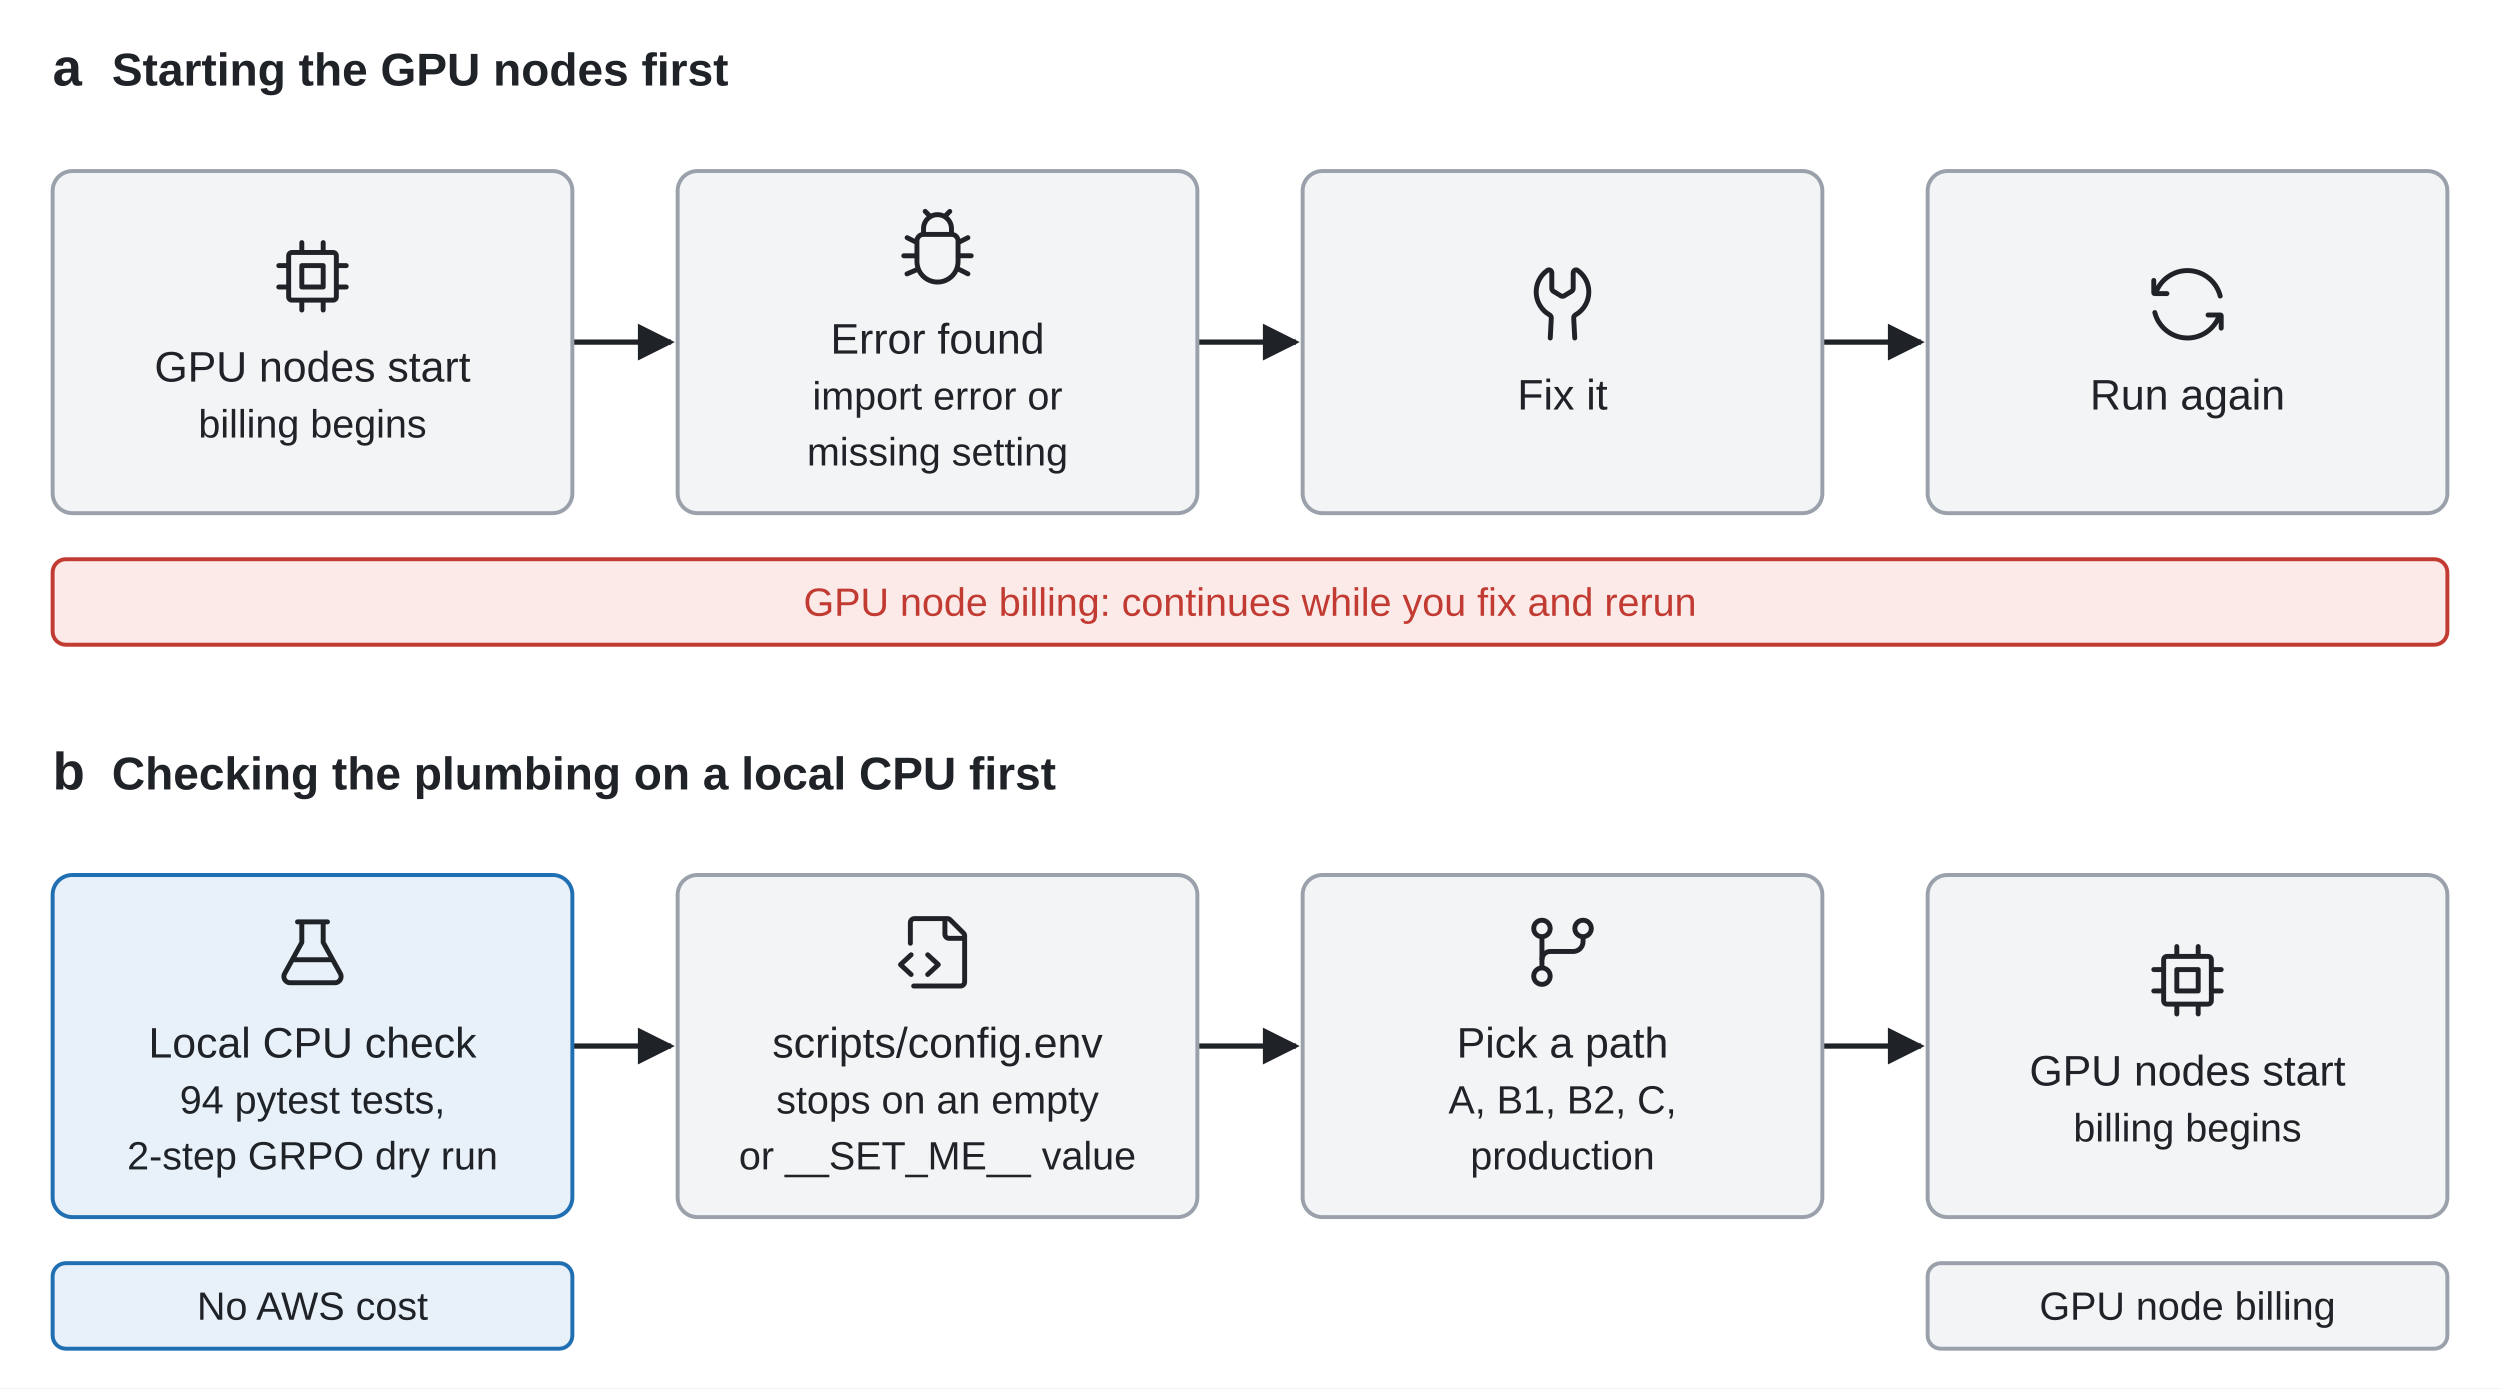
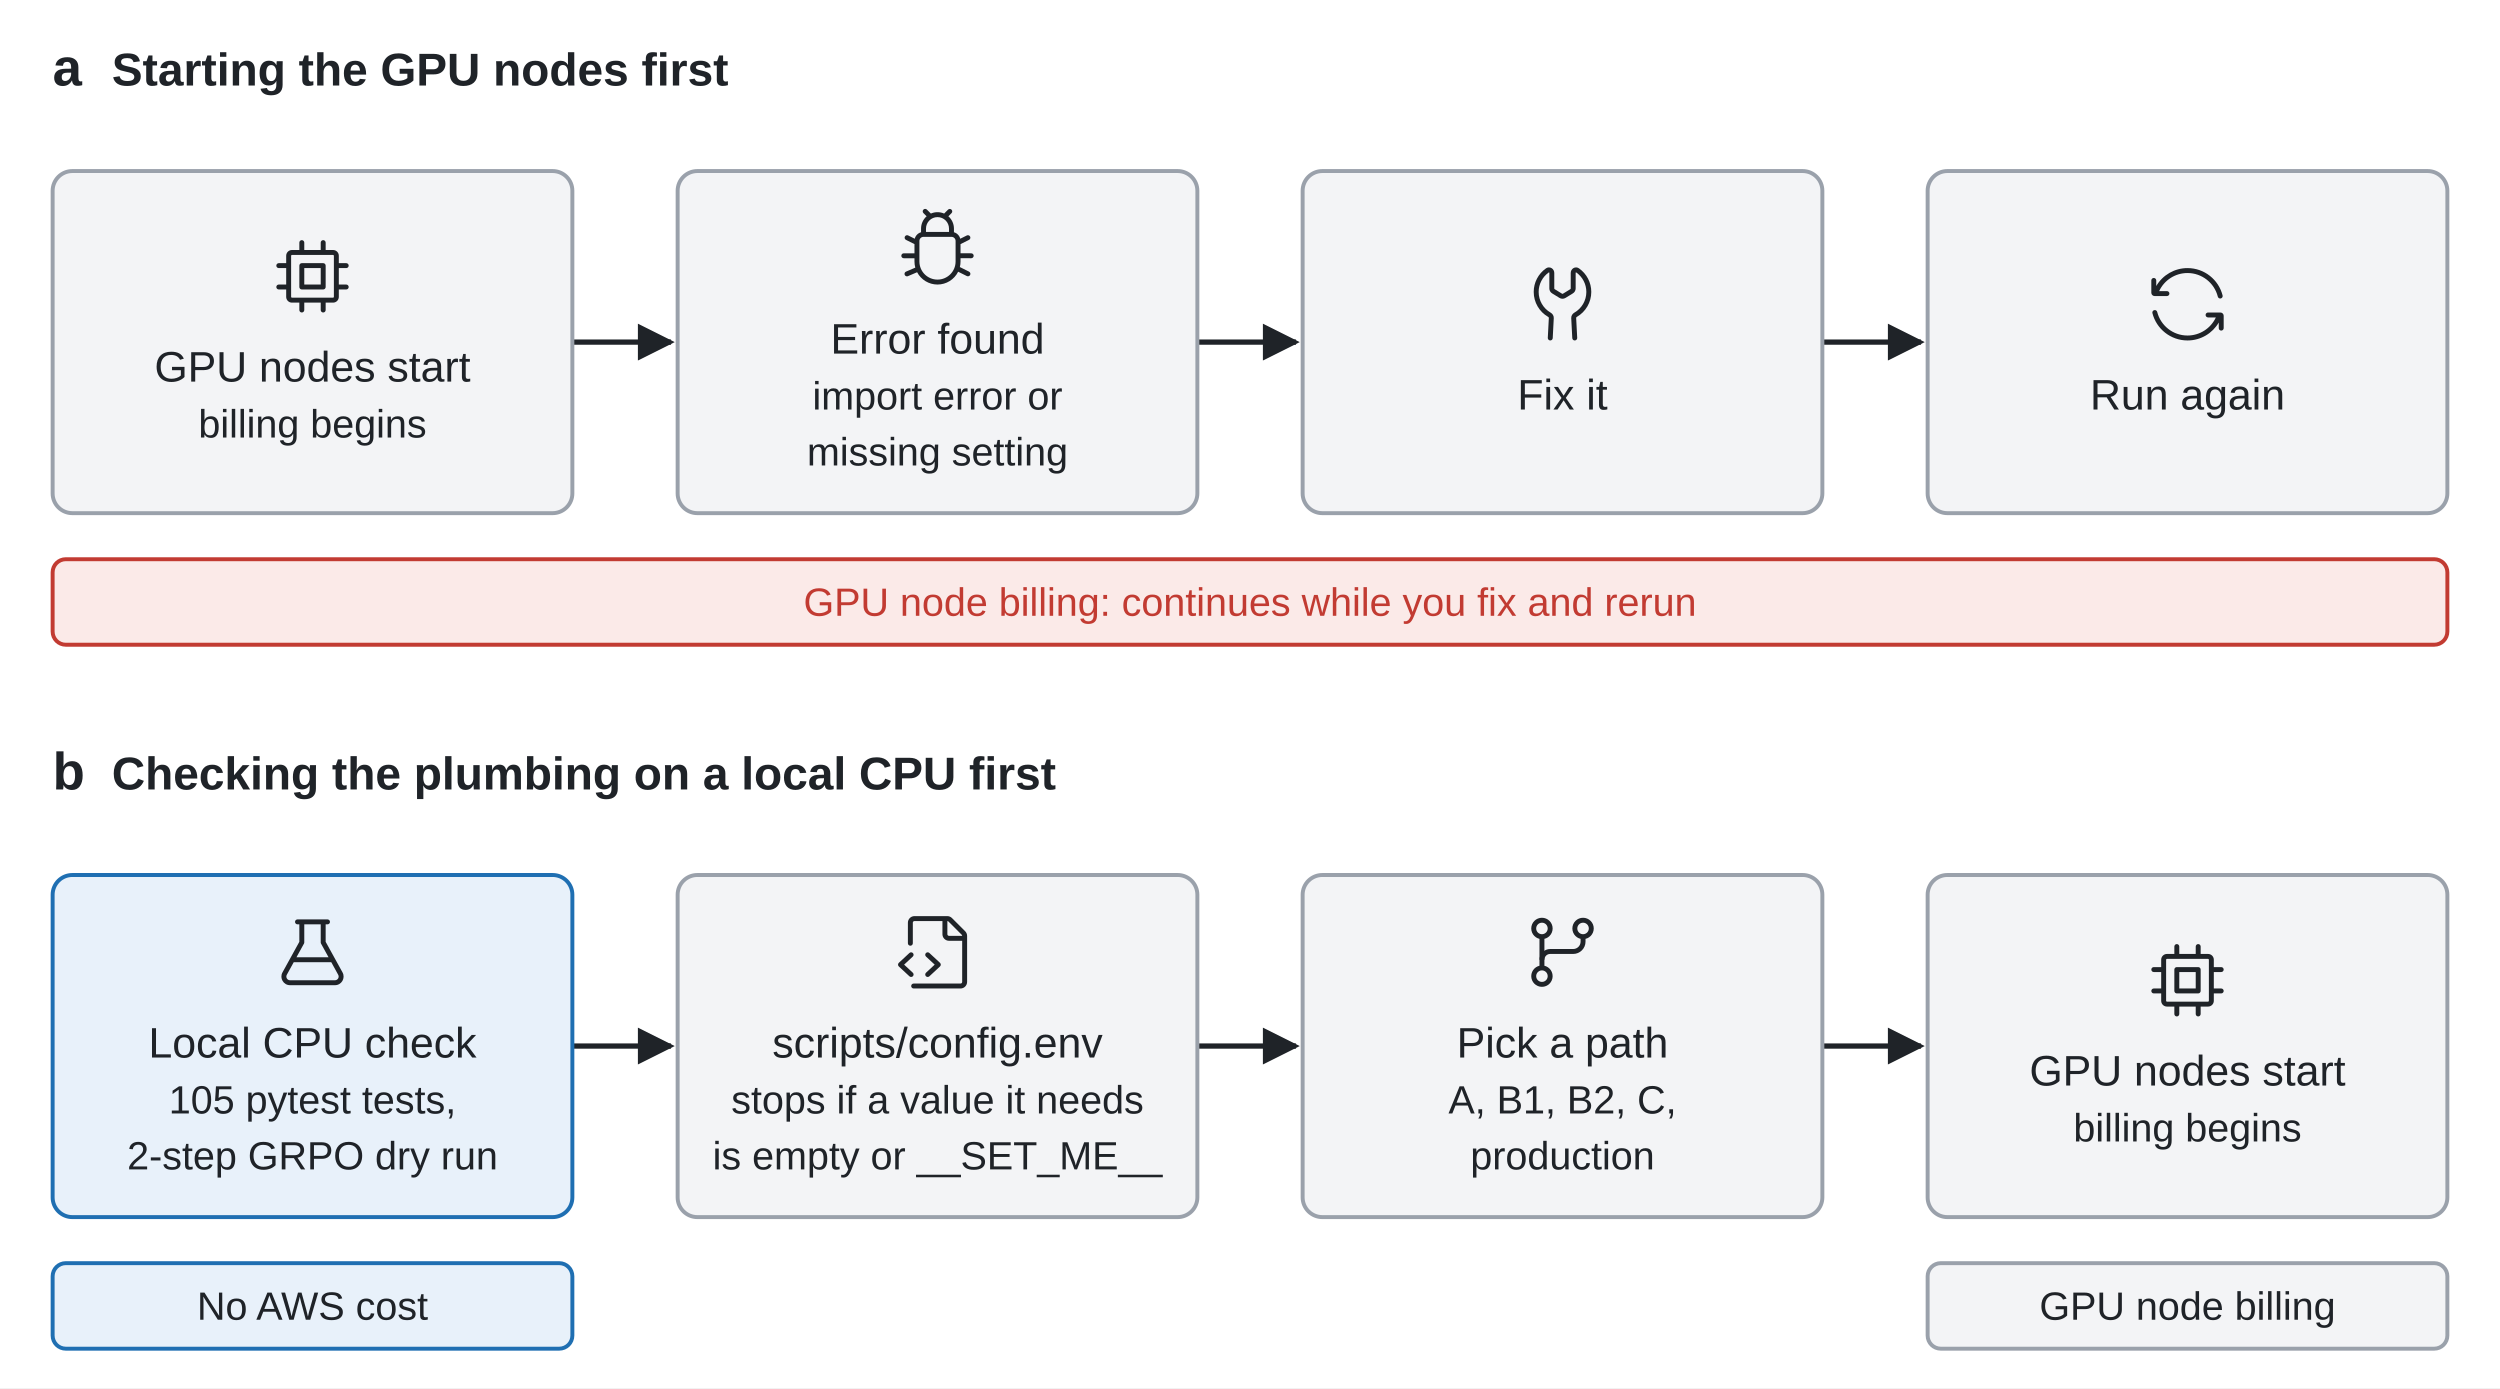
<svg xmlns="http://www.w3.org/2000/svg" width="760px" height="422px" viewBox="0 0 760 422" font-family="Pretendard, 'Apple SD Gothic Neo', 'Noto Sans KR', 'Malgun Gothic', Arial, sans-serif">
  <defs>
    <marker id="head-ink" viewBox="0 0 10 10" refX="9" refY="5" markerWidth="7" markerHeight="7" orient="auto-start-reverse">
      <path d="M0,0 L10,5 L0,10 z" fill="#1F2328" />
    </marker>
    <marker id="head-red" viewBox="0 0 10 10" refX="9" refY="5" markerWidth="7" markerHeight="7" orient="auto-start-reverse">
      <path d="M0,0 L10,5 L0,10 z" fill="#C23B32" />
    </marker>
    <marker id="head-accent" viewBox="0 0 10 10" refX="9" refY="5" markerWidth="7" markerHeight="7" orient="auto-start-reverse">
      <path d="M0,0 L10,5 L0,10 z" fill="#1F6FB2" />
    </marker>
    <marker id="head-muted" viewBox="0 0 10 10" refX="9" refY="5" markerWidth="7" markerHeight="7" orient="auto-start-reverse">
      <path d="M0,0 L10,5 L0,10 z" fill="#9AA1AB" />
    </marker>
  </defs>
  <rect width="100%" height="100%" fill="#FFFFFF" />
  <text x="16" y="26" font-size="16" font-weight="600" fill="#1F2328" text-anchor="start">a</text>
  <text x="34" y="26" font-size="14" font-weight="600" fill="#1F2328" text-anchor="start">Starting the GPU nodes first</text>
  <path d="M174,104.0 L204,104.0" fill="none" stroke="#1F2328" stroke-width="1.6" marker-end="url(#head-ink)" />
  <path d="M364,104.0 L394,104.0" fill="none" stroke="#1F2328" stroke-width="1.6" marker-end="url(#head-ink)" />
  <path d="M554,104.0 L584,104.0" fill="none" stroke="#1F2328" stroke-width="1.6" marker-end="url(#head-ink)" />
  <g id="n:start-a">
    <rect x="16" y="52" width="158" height="104" rx="6" fill="#F3F4F6" stroke="#9AA1AB" stroke-width="1.2" />
  </g>
  <g transform="translate(83.0,72.0) scale(1.0)" fill="#1F2328">
    <path d="M8.75 8h6.5a.75.75 0 0 1 .75.75v6.5a.75.75 0 0 1-.75.75h-6.5a.75.75 0 0 1-.75-.75v-6.5A.75.75 0 0 1 8.75 8m.75 6.5h5v-5h-5Z" />
    <path d="M15.25 1a.75.75 0 0 1 .75.75V4h2.25c.966 0 1.75.784 1.75 1.75V8h2.25a.75.75 0 0 1 0 1.5H20v5h2.25a.75.75 0 0 1 0 1.5H20v2.25A1.75 1.75 0 0 1 18.25 20H16v2.25a.75.75 0 0 1-1.5 0V20h-5v2.25a.75.75 0 0 1-1.5 0V20H5.75A1.75 1.75 0 0 1 4 18.25V16H1.75a.75.75 0 0 1 0-1.5H4v-5H1.75a.75.75 0 0 1 0-1.5H4V5.75C4 4.784 4.784 4 5.75 4H8V1.75a.75.75 0 0 1 1.5 0V4h5V1.75a.75.75 0 0 1 .75-.75m3 17.5a.25.25 0 0 0 .25-.25V5.75a.25.25 0 0 0-.25-.25H5.75a.25.25 0 0 0-.25.25v12.5c0 .138.112.25.25.25Z" />
  </g>
  <text x="95.0" y="116.0" font-size="13" fill="#1F2328" text-anchor="middle">GPU nodes start</text>
  <text x="95.0" y="133.0" font-size="12" fill="#1F2328" text-anchor="middle">billing begins</text>
  <g id="n:err">
    <rect x="206" y="52" width="158" height="104" rx="6" fill="#F3F4F6" stroke="#9AA1AB" stroke-width="1.2" />
  </g>
  <g transform="translate(273.0,63.5) scale(1.0)" fill="#1F2328">
    <path d="M7.72.22a.75.75 0 0 1 1.06 0l1.204 1.203A5 5 0 0 1 12 1c.717 0 1.4.151 2.016.423L15.22.22a.75.75 0 0 1 1.042.018.75.75 0 0 1 .018 1.042l-.971.972A5 5 0 0 1 17 6v1.104a2.76 2.76 0 0 1 1.917 1.974l1.998-.999a.75.75 0 0 1 .67 1.342L19 10.714V13.5l3.25.003a.75.75 0 0 1 0 1.5L19 15.001V16c0 .568-.068 1.134-.204 1.686l.04.018 2.75 1.375a.75.75 0 1 1-.671 1.342l-2.638-1.319A7 7 0 0 1 12 23a7 7 0 0 1-6.197-3.742l-2.758 1.181a.752.752 0 0 1-1.064-.776.75.75 0 0 1 .474-.602l2.795-1.199A7 7 0 0 1 5 16v-.996H1.75a.75.75 0 0 1 0-1.5H5v-2.79L2.415 9.42a.75.75 0 0 1 .67-1.342l1.998.999A2.76 2.76 0 0 1 7 7.104V6a5 5 0 0 1 1.69-3.748l-.97-.972a.75.75 0 0 1 0-1.06M6.5 9.75V16a5.5 5.5 0 1 0 11 0V9.75c0-.69-.56-1.25-1.25-1.25h-8.5c-.69 0-1.25.56-1.25 1.25M8.5 7h7V6a3.5 3.5 0 1 0-7 0Z" />
  </g>
  <text x="285.0" y="107.5" font-size="13" fill="#1F2328" text-anchor="middle">Error found</text>
  <text x="285.0" y="124.5" font-size="12" fill="#1F2328" text-anchor="middle">import error or</text>
  <text x="285.0" y="141.5" font-size="12" fill="#1F2328" text-anchor="middle">missing setting</text>
  <g id="n:fix">
    <rect x="396" y="52" width="158" height="104" rx="6" fill="#F3F4F6" stroke="#9AA1AB" stroke-width="1.2" />
  </g>
  <g transform="translate(463.0,80.5) scale(1.0)" fill="#1F2328">
    <path d="M7.875 2.292a.1.1 0 0 0-.032.018A7.24 7.24 0 0 0 4.75 8.25a7.25 7.25 0 0 0 3.654 6.297c.57.327.982.955.941 1.682v.002l-.317 6.058a.75.75 0 1 1-1.498-.078l.317-6.062v-.004c.006-.09-.047-.215-.188-.296A8.75 8.75 0 0 1 3.25 8.25a8.74 8.74 0 0 1 3.732-7.169 1.55 1.55 0 0 1 1.709-.064c.484.292.809.835.809 1.46v4.714a.25.25 0 0 0 .119.213l2.25 1.385c.08.05.182.05.262 0l2.25-1.385a.25.25 0 0 0 .119-.213V2.478c0-.626.325-1.169.81-1.461a1.55 1.55 0 0 1 1.708.064 8.74 8.74 0 0 1 3.732 7.17 8.75 8.75 0 0 1-4.41 7.598c-.14.081-.193.206-.188.296v.004l.318 6.062a.75.75 0 1 1-1.498.078l-.317-6.058v-.002c-.041-.727.37-1.355.94-1.682A7.25 7.25 0 0 0 19.25 8.25a7.24 7.24 0 0 0-3.093-5.94.1.1 0 0 0-.032-.018l-.01-.001c-.003 0-.014 0-.031.01-.036.022-.084.079-.084.177V7.19c0 .608-.315 1.172-.833 1.49l-2.25 1.385a1.75 1.75 0 0 1-1.834 0l-2.25-1.384A1.75 1.75 0 0 1 8 7.192V2.477c0-.098-.048-.155-.084-.176a.1.1 0 0 0-.031-.011z" />
  </g>
  <text x="475.0" y="124.5" font-size="13" fill="#1F2328" text-anchor="middle">Fix it</text>
  <g id="n:rerun">
    <rect x="586" y="52" width="158" height="104" rx="6" fill="#F3F4F6" stroke="#9AA1AB" stroke-width="1.2" />
  </g>
  <g transform="translate(653.0,80.5) scale(1.0)" fill="#1F2328">
    <path d="M3.38 8A9.5 9.5 0 0 1 12 2.5a9.5 9.5 0 0 1 9.215 7.182.75.75 0 1 0 1.456-.364C21.473 4.539 17.15 1 12 1a11 11 0 0 0-9.5 5.452V4.75a.75.75 0 0 0-1.5 0V8.5a1 1 0 0 0 1 1h3.75a.75.75 0 0 0 0-1.5zm-.595 6.318a.75.75 0 0 0-1.455.364C2.527 19.461 6.85 23 12 23c4.052 0 7.592-2.191 9.5-5.451v1.701a.75.75 0 0 0 1.5 0V15.5a1 1 0 0 0-1-1h-3.75a.75.75 0 0 0 0 1.5h2.37A9.5 9.5 0 0 1 12 21.5c-4.446 0-8.181-3.055-9.215-7.182" />
  </g>
  <text x="665.0" y="124.5" font-size="13" fill="#1F2328" text-anchor="middle">Run again</text>
  <rect x="16" y="170" width="728" height="26" rx="4" fill="#FBEAE8" stroke="#C23B32" stroke-width="1.2" />
  <text x="380.0" y="187.2" font-size="12" fill="#C23B32" text-anchor="middle">GPU node billing: continues while you fix and rerun</text>
  <text x="16" y="240" font-size="16" font-weight="600" fill="#1F2328" text-anchor="start">b</text>
  <text x="34" y="240" font-size="14" font-weight="600" fill="#1F2328" text-anchor="start">Checking the plumbing on a local CPU first</text>
  <path d="M174,318.0 L204,318.0" fill="none" stroke="#1F2328" stroke-width="1.6" marker-end="url(#head-ink)" />
  <path d="M364,318.0 L394,318.0" fill="none" stroke="#1F2328" stroke-width="1.6" marker-end="url(#head-ink)" />
  <path d="M554,318.0 L584,318.0" fill="none" stroke="#1F2328" stroke-width="1.6" marker-end="url(#head-ink)" />
  <g id="n:local">
    <rect x="16" y="266" width="158" height="104" rx="6" fill="#E8F1FA" stroke="#1F6FB2" stroke-width="1.2" />
  </g>
  <g transform="translate(83.0,277.5) scale(1.0)" fill="#1F2328">
    <path d="M8 8.807V3.5h-.563a.75.75 0 0 1 0-1.5h9.125a.75.75 0 0 1 0 1.5H16v5.307l5.125 9.301c.964 1.75-.302 3.892-2.299 3.892H5.174c-1.998 0-3.263-2.142-2.3-3.892ZM4.189 18.832a1.123 1.123 0 0 0 .985 1.668h13.652a1.123 1.123 0 0 0 .985-1.668L17.7 15H6.3ZM14.5 3.5h-5V9a.75.75 0 0 1-.093.362L7.127 13.5h9.746l-2.28-4.138A.75.75 0 0 1 14.5 9Z" />
  </g>
  <text x="95.0" y="321.5" font-size="13" fill="#1F2328" text-anchor="middle">Local CPU check</text>
-   <text x="95.0" y="338.5" font-size="12" fill="#1F2328" text-anchor="middle">94 pytest tests,</text>
+   <text x="95.0" y="338.5" font-size="12" fill="#1F2328" text-anchor="middle">105 pytest tests,</text>
  <text x="95.0" y="355.5" font-size="12" fill="#1F2328" text-anchor="middle">2-step GRPO dry run</text>
  <g id="n:env">
    <rect x="206" y="266" width="158" height="104" rx="6" fill="#F3F4F6" stroke="#9AA1AB" stroke-width="1.2" />
  </g>
  <g transform="translate(273.0,277.5) scale(1.0)" fill="#1F2328">
    <path d="M3 3a2 2 0 0 1 2-2h9.982a2 2 0 0 1 1.414.586l4.018 4.018A2 2 0 0 1 21 7.018V21a2 2 0 0 1-2 2H4.75a.75.75 0 0 1 0-1.5H19a.5.5 0 0 0 .5-.5V8.5h-4a2 2 0 0 1-2-2v-4H5a.5.5 0 0 0-.5.5v6.25a.75.75 0 0 1-1.5 0Zm12-.5v4a.5.5 0 0 0 .5.5h4a.5.5 0 0 0-.146-.336l-4.018-4.018A.5.5 0 0 0 15 2.5" />
    <path d="M4.53 12.24a.75.75 0 0 1-.039 1.06l-2.639 2.45 2.64 2.45a.75.75 0 1 1-1.022 1.1l-3.23-3a.75.75 0 0 1 0-1.1l3.23-3a.75.75 0 0 1 1.06.04m3.979 1.06a.75.75 0 1 1 1.02-1.1l3.231 3a.75.75 0 0 1 0 1.1l-3.23 3a.75.75 0 1 1-1.021-1.1l2.639-2.45-2.64-2.45Z" />
  </g>
  <text x="285.0" y="321.5" font-size="13" fill="#1F2328" text-anchor="middle">scripts/config.env</text>
-   <text x="285.0" y="338.5" font-size="12" fill="#1F2328" text-anchor="middle">stops on an empty</text>
-   <text x="285.0" y="355.5" font-size="12" fill="#1F2328" text-anchor="middle">or __SET_ME__ value</text>
+   <text x="285.0" y="338.5" font-size="12" fill="#1F2328" text-anchor="middle">stops if a value it needs</text>
+   <text x="285.0" y="355.5" font-size="12" fill="#1F2328" text-anchor="middle">is empty or __SET_ME__</text>
  <g id="n:path">
    <rect x="396" y="266" width="158" height="104" rx="6" fill="#F3F4F6" stroke="#9AA1AB" stroke-width="1.2" />
  </g>
  <g transform="translate(463.0,277.5) scale(1.0)" fill="#1F2328">
    <path d="M15 4.75a3.25 3.25 0 1 1 6.5 0 3.25 3.25 0 0 1-6.5 0M2.5 19.25a3.25 3.25 0 1 1 6.5 0 3.25 3.25 0 0 1-6.5 0m0-14.5a3.25 3.25 0 1 1 6.5 0 3.25 3.25 0 0 1-6.5 0M5.75 6.5a1.75 1.75 0 1 0-.001-3.501A1.75 1.75 0 0 0 5.75 6.5m0 14.5a1.75 1.75 0 1 0-.001-3.501A1.75 1.75 0 0 0 5.75 21m12.5-14.5a1.75 1.75 0 1 0-.001-3.501A1.75 1.75 0 0 0 18.25 6.5" />
    <path d="M5.75 16.75A.75.75 0 0 1 5 16V8a.75.75 0 0 1 1.5 0v8a.75.75 0 0 1-.75.75" />
    <path d="M17.5 8.75v-1H19v1a3.75 3.75 0 0 1-3.75 3.75h-7a1.75 1.75 0 0 0-1.75 1.75H5A3.25 3.25 0 0 1 8.25 11h7a2.25 2.25 0 0 0 2.25-2.25" />
  </g>
  <text x="475.0" y="321.5" font-size="13" fill="#1F2328" text-anchor="middle">Pick a path</text>
  <text x="475.0" y="338.5" font-size="12" fill="#1F2328" text-anchor="middle">A, B1, B2, C,</text>
  <text x="475.0" y="355.5" font-size="12" fill="#1F2328" text-anchor="middle">production</text>
  <g id="n:start-b">
    <rect x="586" y="266" width="158" height="104" rx="6" fill="#F3F4F6" stroke="#9AA1AB" stroke-width="1.2" />
  </g>
  <g transform="translate(653.0,286.0) scale(1.0)" fill="#1F2328">
    <path d="M8.75 8h6.5a.75.75 0 0 1 .75.75v6.5a.75.75 0 0 1-.75.75h-6.5a.75.75 0 0 1-.75-.75v-6.5A.75.75 0 0 1 8.75 8m.75 6.5h5v-5h-5Z" />
    <path d="M15.25 1a.75.75 0 0 1 .75.75V4h2.25c.966 0 1.75.784 1.75 1.75V8h2.25a.75.75 0 0 1 0 1.5H20v5h2.25a.75.75 0 0 1 0 1.5H20v2.25A1.75 1.75 0 0 1 18.25 20H16v2.25a.75.75 0 0 1-1.5 0V20h-5v2.25a.75.75 0 0 1-1.5 0V20H5.75A1.75 1.75 0 0 1 4 18.25V16H1.75a.75.75 0 0 1 0-1.5H4v-5H1.75a.75.75 0 0 1 0-1.5H4V5.75C4 4.784 4.784 4 5.75 4H8V1.75a.75.75 0 0 1 1.5 0V4h5V1.75a.75.75 0 0 1 .75-.75m3 17.5a.25.25 0 0 0 .25-.25V5.75a.25.25 0 0 0-.25-.25H5.75a.25.25 0 0 0-.25.25v12.5c0 .138.112.25.25.25Z" />
  </g>
  <text x="665.0" y="330.0" font-size="13" fill="#1F2328" text-anchor="middle">GPU nodes start</text>
  <text x="665.0" y="347.0" font-size="12" fill="#1F2328" text-anchor="middle">billing begins</text>
  <rect x="16" y="384" width="158" height="26" rx="4" fill="#E8F1FA" stroke="#1F6FB2" stroke-width="1.2" />
  <text x="95.0" y="401.2" font-size="12" fill="#1F2328" text-anchor="middle">No AWS cost</text>
  <rect x="586" y="384" width="158" height="26" rx="4" fill="#F3F4F6" stroke="#9AA1AB" stroke-width="1.2" />
  <text x="665.0" y="401.2" font-size="12" fill="#1F2328" text-anchor="middle">GPU node billing</text>
</svg>
